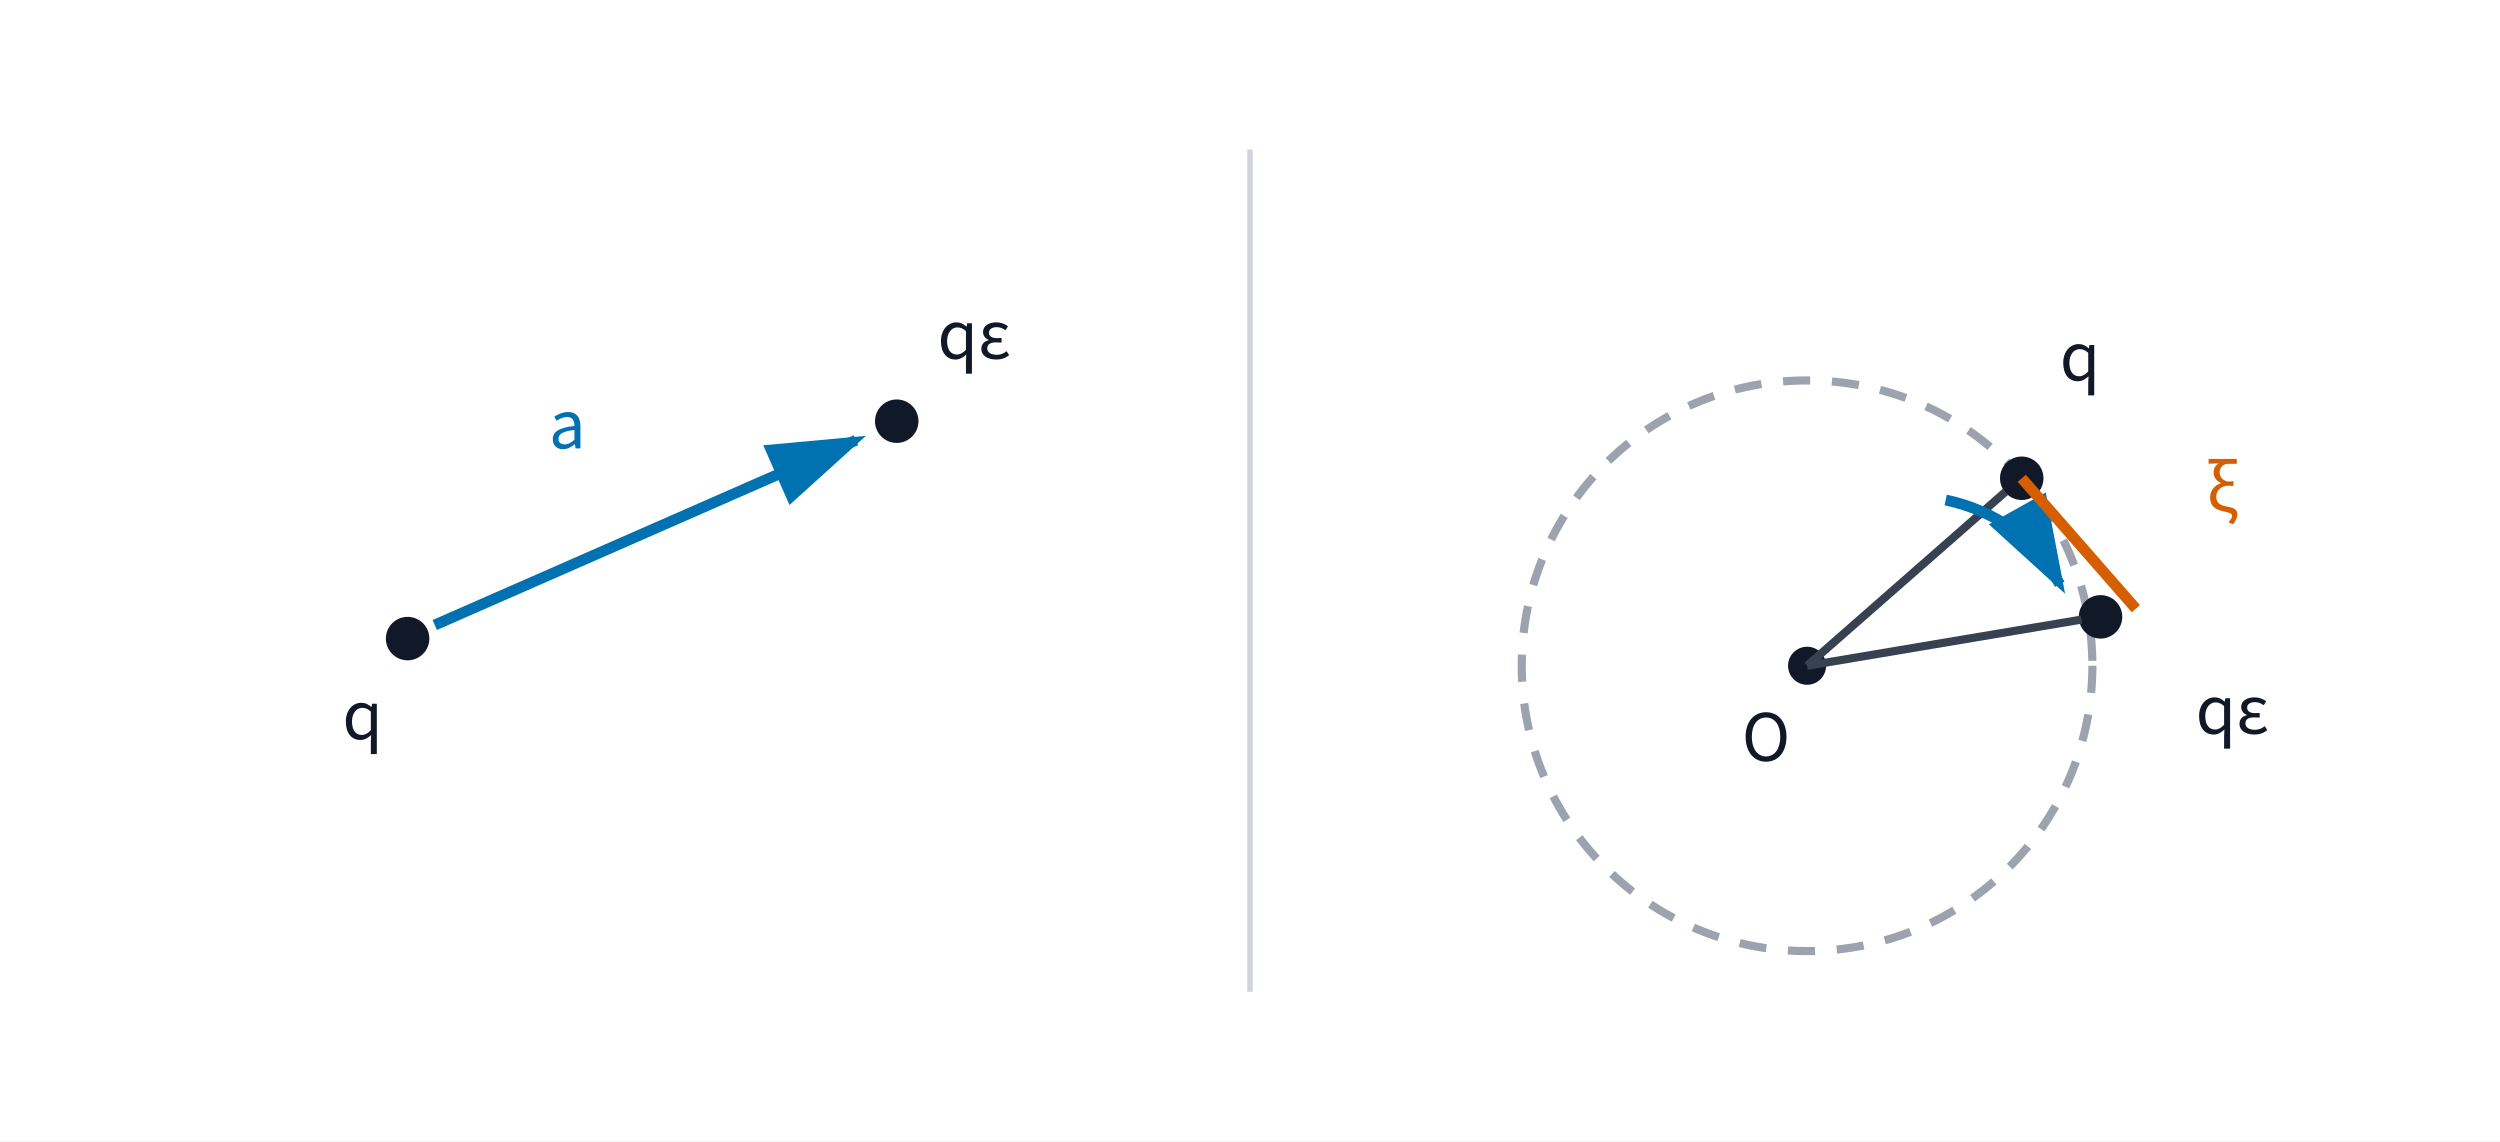
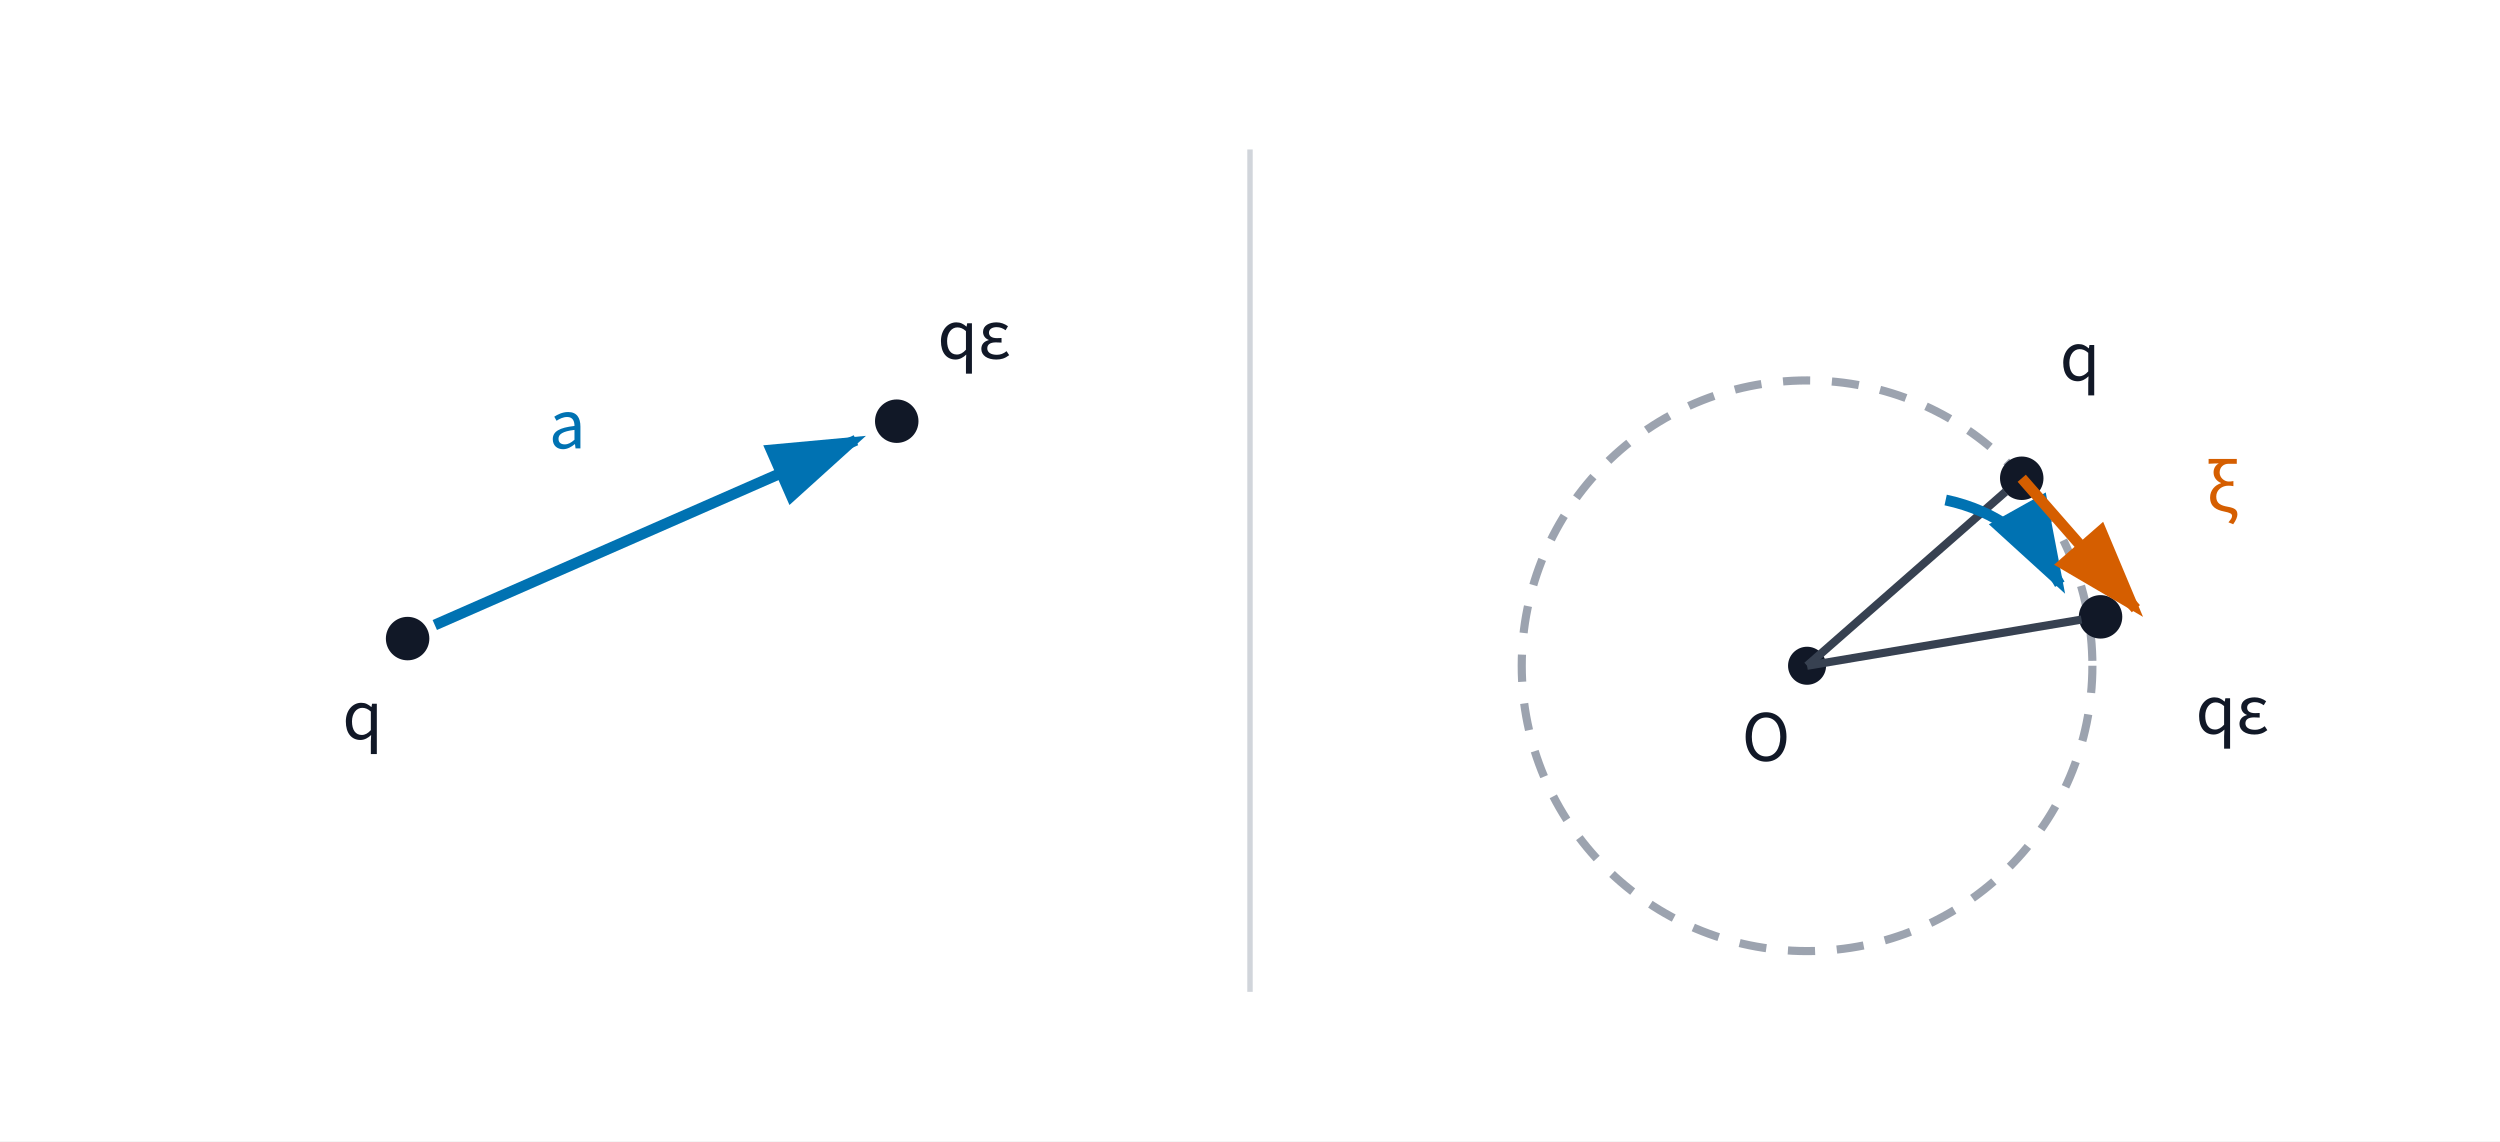
<svg xmlns="http://www.w3.org/2000/svg" data-layout-lint="strict" viewBox="0 0 920 420" role="img" aria-labelledby="title desc">
  <rect width="920" height="420" fill="white" />
  <defs>
    <marker id="arrow" markerWidth="10" markerHeight="10" refX="8" refY="3" orient="auto">
      <path d="M0,0 L0,6 L9,3 z" fill="#374151" />
    </marker>
    <marker id="blue-arrow" markerWidth="10" markerHeight="10" refX="8" refY="3" orient="auto">
      <path d="M0,0 L0,6 L9,3 z" fill="#0072B2" />
+     </marker>
+     <marker id="orange-arrow" markerWidth="10" markerHeight="10" refX="8" refY="3" orient="auto">
+       <path d="M0,0 L0,6 L9,3 z" fill="#D55E00" />
    </marker>
  </defs>
  <line x1="460" y1="55" x2="460" y2="365" stroke="#D1D5DB" stroke-width="2" />
  <circle cx="150" cy="235" r="8" fill="#111827" />
  <circle cx="330" cy="155" r="8" fill="#111827" />
  <line x1="160" y1="230" x2="315" y2="162" stroke="#0072B2" stroke-width="4" marker-end="url(#blue-arrow)" />
  <text x="126" y="272" font-family="Noto Sans CJK JP, sans-serif" font-size="24" fill="#111827">q</text>
  <text x="345" y="132" font-family="Noto Sans CJK JP, sans-serif" font-size="24" fill="#111827">qε</text>
  <text x="202" y="165" font-family="Noto Sans CJK JP, sans-serif" font-size="24" fill="#0072B2">a</text>
  <circle cx="665" cy="245" r="7" fill="#111827" />
  <text x="641" y="280" font-family="Noto Sans CJK JP, sans-serif" font-size="24" fill="#111827">O</text>
  <circle cx="665" cy="245" r="105" fill="none" stroke="#9CA3AF" stroke-width="3" stroke-dasharray="10 8" />
  <circle cx="744" cy="176" r="8" fill="#111827" />
  <circle cx="773" cy="227" r="8" fill="#111827" />
  <line x1="665" y1="245" x2="738" y2="181" stroke="#374151" stroke-width="3" />
  <line x1="665" y1="245" x2="766" y2="228" stroke="#374151" stroke-width="3" />
  <path d="M716 184 Q744 190 758 215" fill="none" stroke="#0072B2" stroke-width="4" marker-end="url(#blue-arrow)" />
  <line x1="744" y1="176" x2="786" y2="224" stroke="#D55E00" stroke-width="4" marker-end="url(#orange-arrow)" />
  <text x="758" y="140" font-family="Noto Sans CJK JP, sans-serif" font-size="24" fill="#111827">q</text>
  <text x="808" y="270" font-family="Noto Sans CJK JP, sans-serif" font-size="24" fill="#111827">qε</text>
  <text x="812" y="188" font-family="Noto Sans CJK JP, sans-serif" font-size="24" fill="#D55E00">ξ</text>
</svg>
